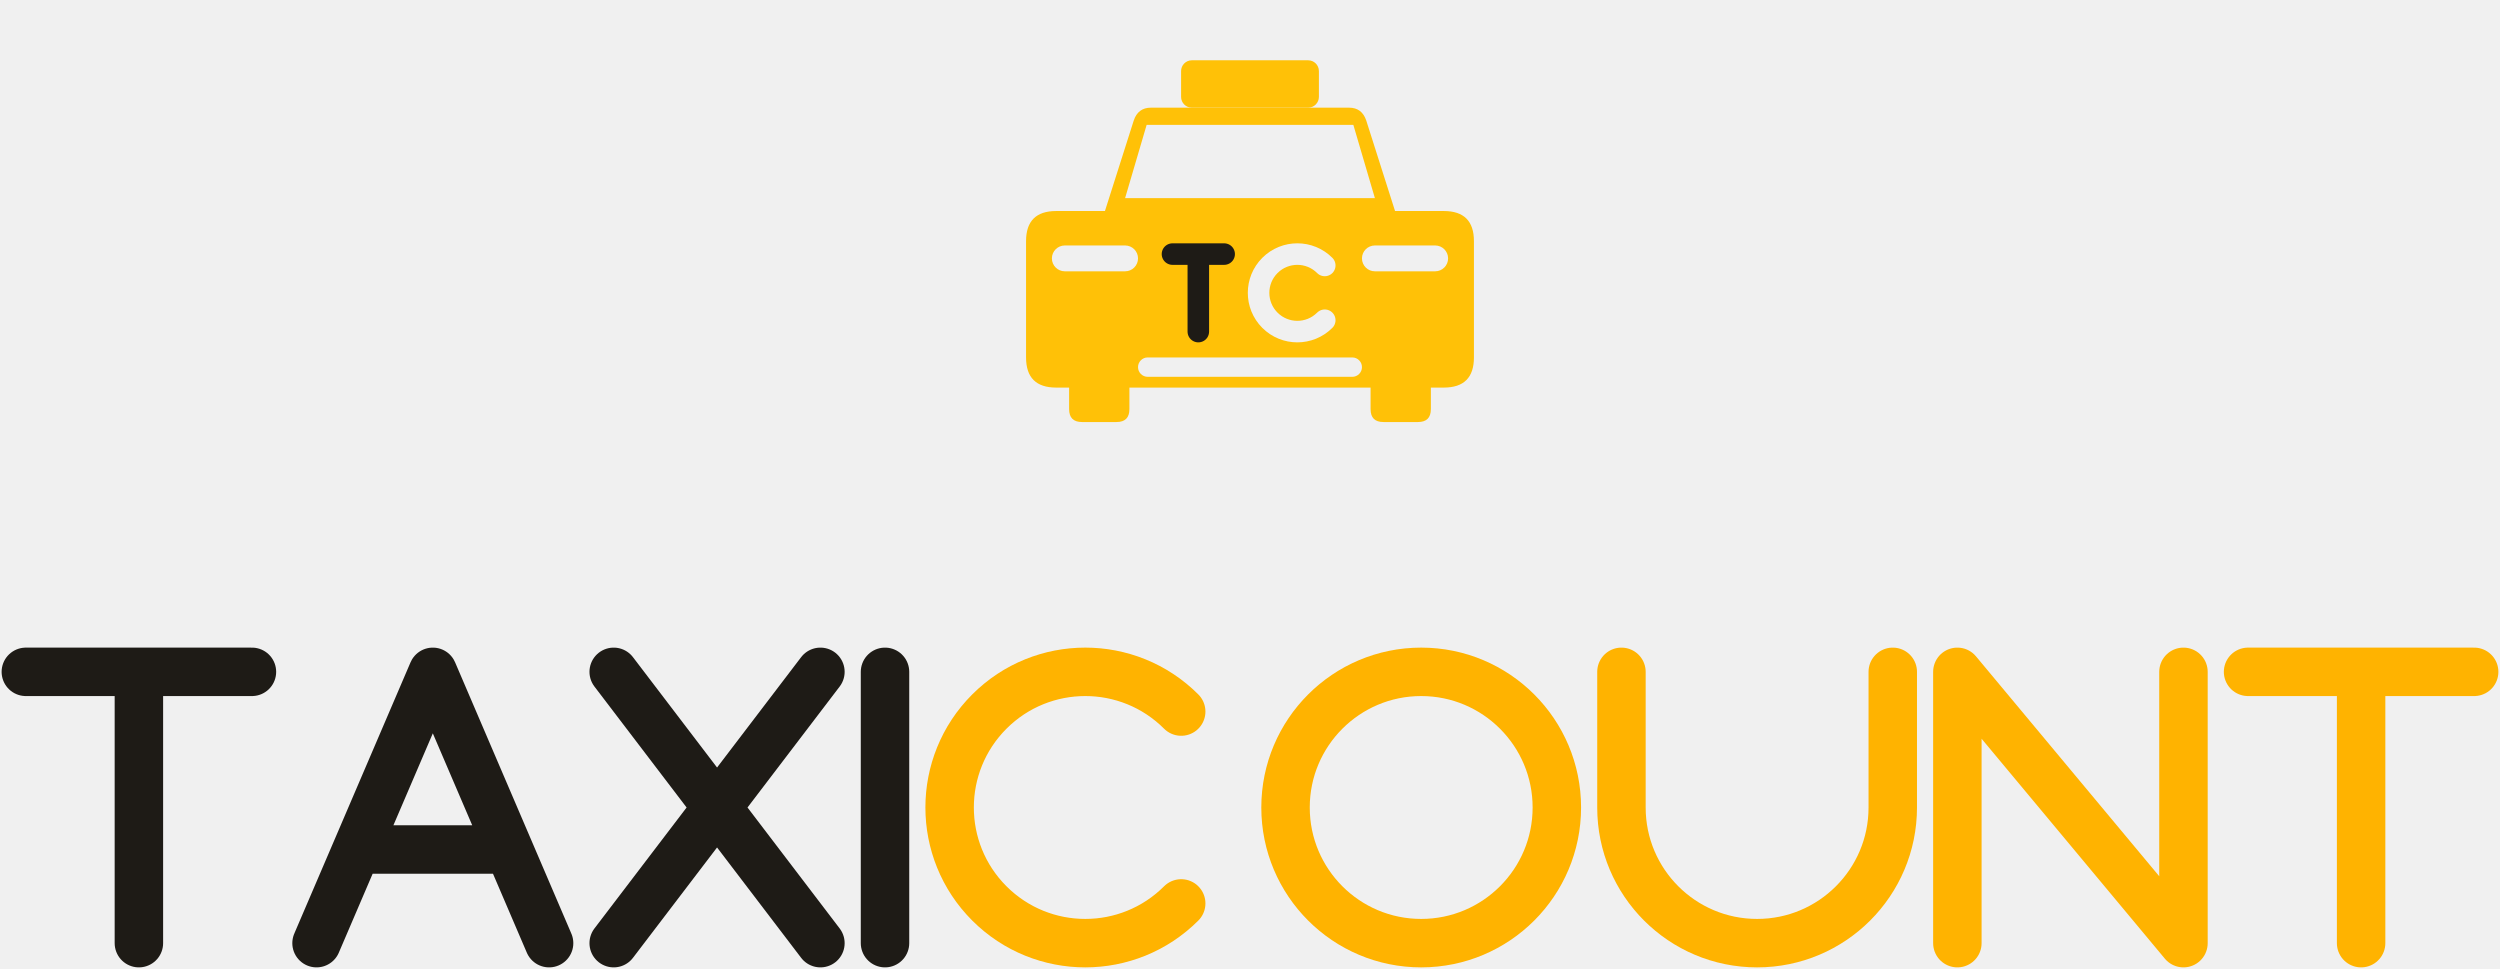
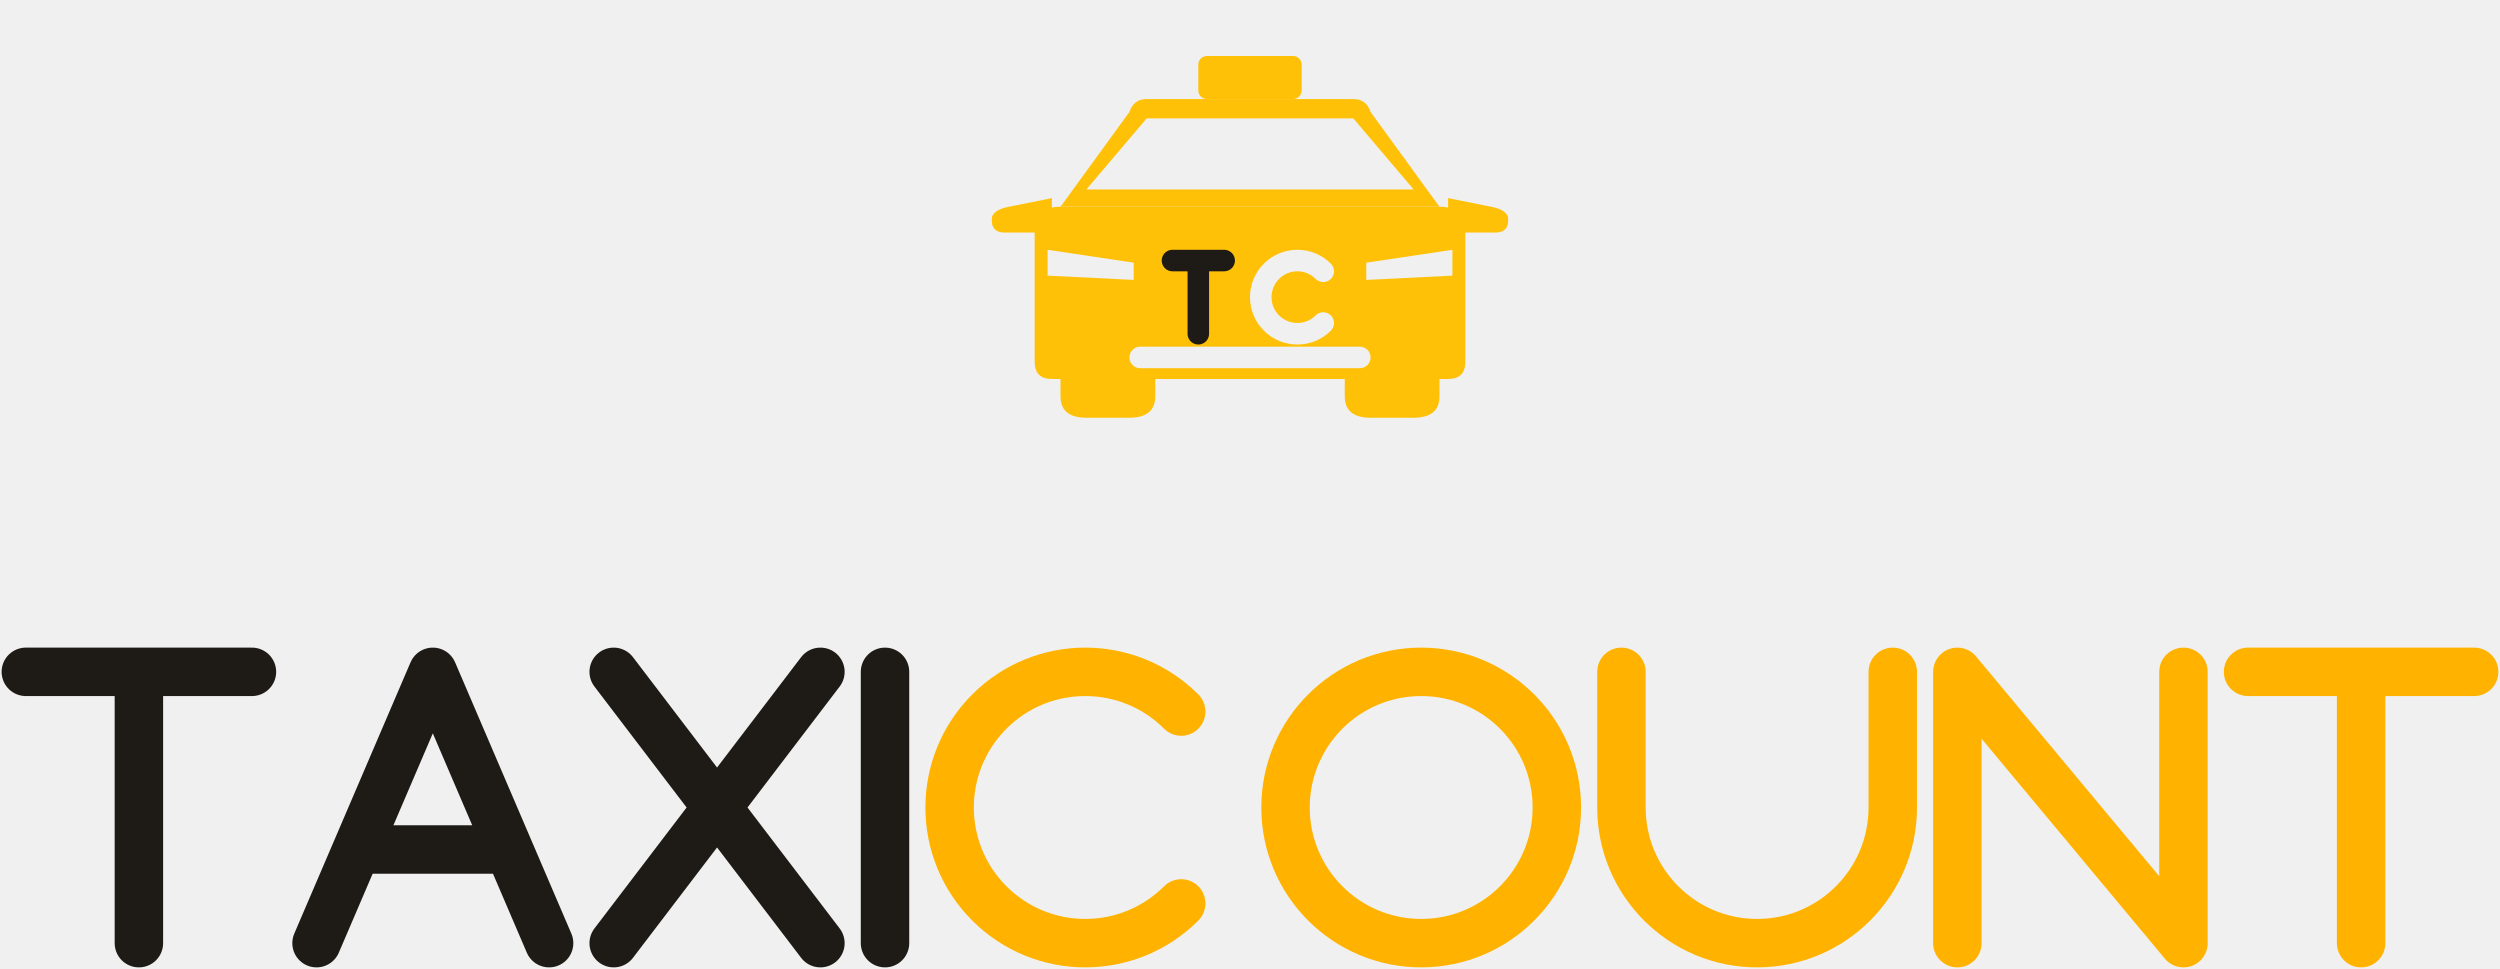
<svg xmlns="http://www.w3.org/2000/svg" viewBox="0 0 774 300" width="774" height="300">
  <defs>
    <mask id="tc-v">
      <rect width="120" height="120" fill="#000" />
      <g fill="#fff">
-         <rect x="44" y="14" width="32" height="11" rx="2.5" />
-         <path d="M26 50 L33 28 Q34 25 37 25 L83 25 Q86 25 87 28 L94 50 Z" />
-         <path d="M8 56 Q8 49 15 49 L105 49 Q112 49 112 56 L112 83 Q112 90 105 90 L102 90 L102 95 Q102 98 99 98 L91 98 Q88 98 88 95 L88 90 L32 90 L32 95 Q32 98 29 98 L21 98 Q18 98 18 95 L18 90 L15 90 Q8 90 8 83 Z" />
+         <rect x="48" y="13" width="24" height="10" rx="2" />
+         <path d="M16 48 L32 26 Q33 23 36 23 L84 23 Q87 23 88 26 L104 48 Z" />
+         <path d="M10 54 Q10 48 16 48 L104 48 Q110 48 110 54 L110 84 Q110 88 106 88 L14 88 Q10 88 10 84 Z" />
+         <path d="M14 46 L4 48 Q0 48.8 0 51 Q0 54 3 54 L14 54 Z" />
+         <path d="M106 46 L116 48 Q120 48.8 120 51 Q120 54 117 54 L106 54 Z" />
+         <path d="M16 84 L38 84 L38 92 Q38 97 32 97 L22 97 Q16 97 16 92 Z" />
+         <path d="M82 84 L104 84 L104 92 Q104 97 98 97 L88 97 Q82 97 82 92 Z" />
      </g>
      <g fill="#000">
-         <path d="M31 46 L36 29 L84 29 L89 46 Z" />
-         <rect x="14" y="57" width="20" height="6" rx="3" />
-         <rect x="86" y="57" width="20" height="6" rx="3" />
-         <rect x="34" y="83" width="52" height="4.5" rx="2.25" />
+         <path d="M22 44 L36 27.5 L84 27.5 L98 44 Z" />
+         <path d="M13 58 L33 61 L33 65 L13 64 Z" />
+         <path d="M107 58 L87 61 L87 65 L107 64 Z" />
+         <rect x="32" y="80.5" width="56" height="5" rx="2.5" />
      </g>
-       <path d="M77.36,61.64 A9,9 0 1,0 77.36,74.36" fill="none" stroke="#000" stroke-width="5" stroke-linecap="round" />
+       <path d="M77.01,62.99 A8.5,8.5 0 1,0 77.01,75.01" fill="none" stroke="#000" stroke-width="5" stroke-linecap="round" />
    </mask>
  </defs>
  <g transform="translate(307,0) scale(1.3333)">
    <rect width="120" height="120" fill="#FFC107" mask="url(#tc-v)" />
-     <path d="M42,59 H54 M48,59 V77" fill="none" stroke="#1E1B16" stroke-width="5" stroke-linecap="round" stroke-linejoin="round" />
+     <path d="M42,60.5 H54 M48,60.5 V77.5" fill="none" stroke="#1E1B16" stroke-width="5" stroke-linecap="round" stroke-linejoin="round" />
  </g>
  <g transform="translate(8,200)" fill="none" stroke-width="15" stroke-linecap="round" stroke-linejoin="round">
    <g stroke="#1E1B16">
      <path d="M0,8 H70 M35,8 V92" />
      <path d="M90,92 L126,8 L162,92 M104,63 H148" />
      <path d="M182,8 L246,92 M246,8 L182,92" />
      <path d="M266,8 V92" />
    </g>
    <g stroke="#FFB300">
      <path d="M357.7,20.3 A42,42 0 1,0 357.7,79.7" />
      <path d="M390,50 A42,42 0 1,1 474,50 A42,42 0 1,1 390,50" />
      <path d="M494,8 V50 A42,42 0 0,0 578,50 V8" />
      <path d="M598,92 V8 L668,92 V8" />
      <path d="M688,8 H758 M723,8 V92" />
    </g>
  </g>
</svg>
